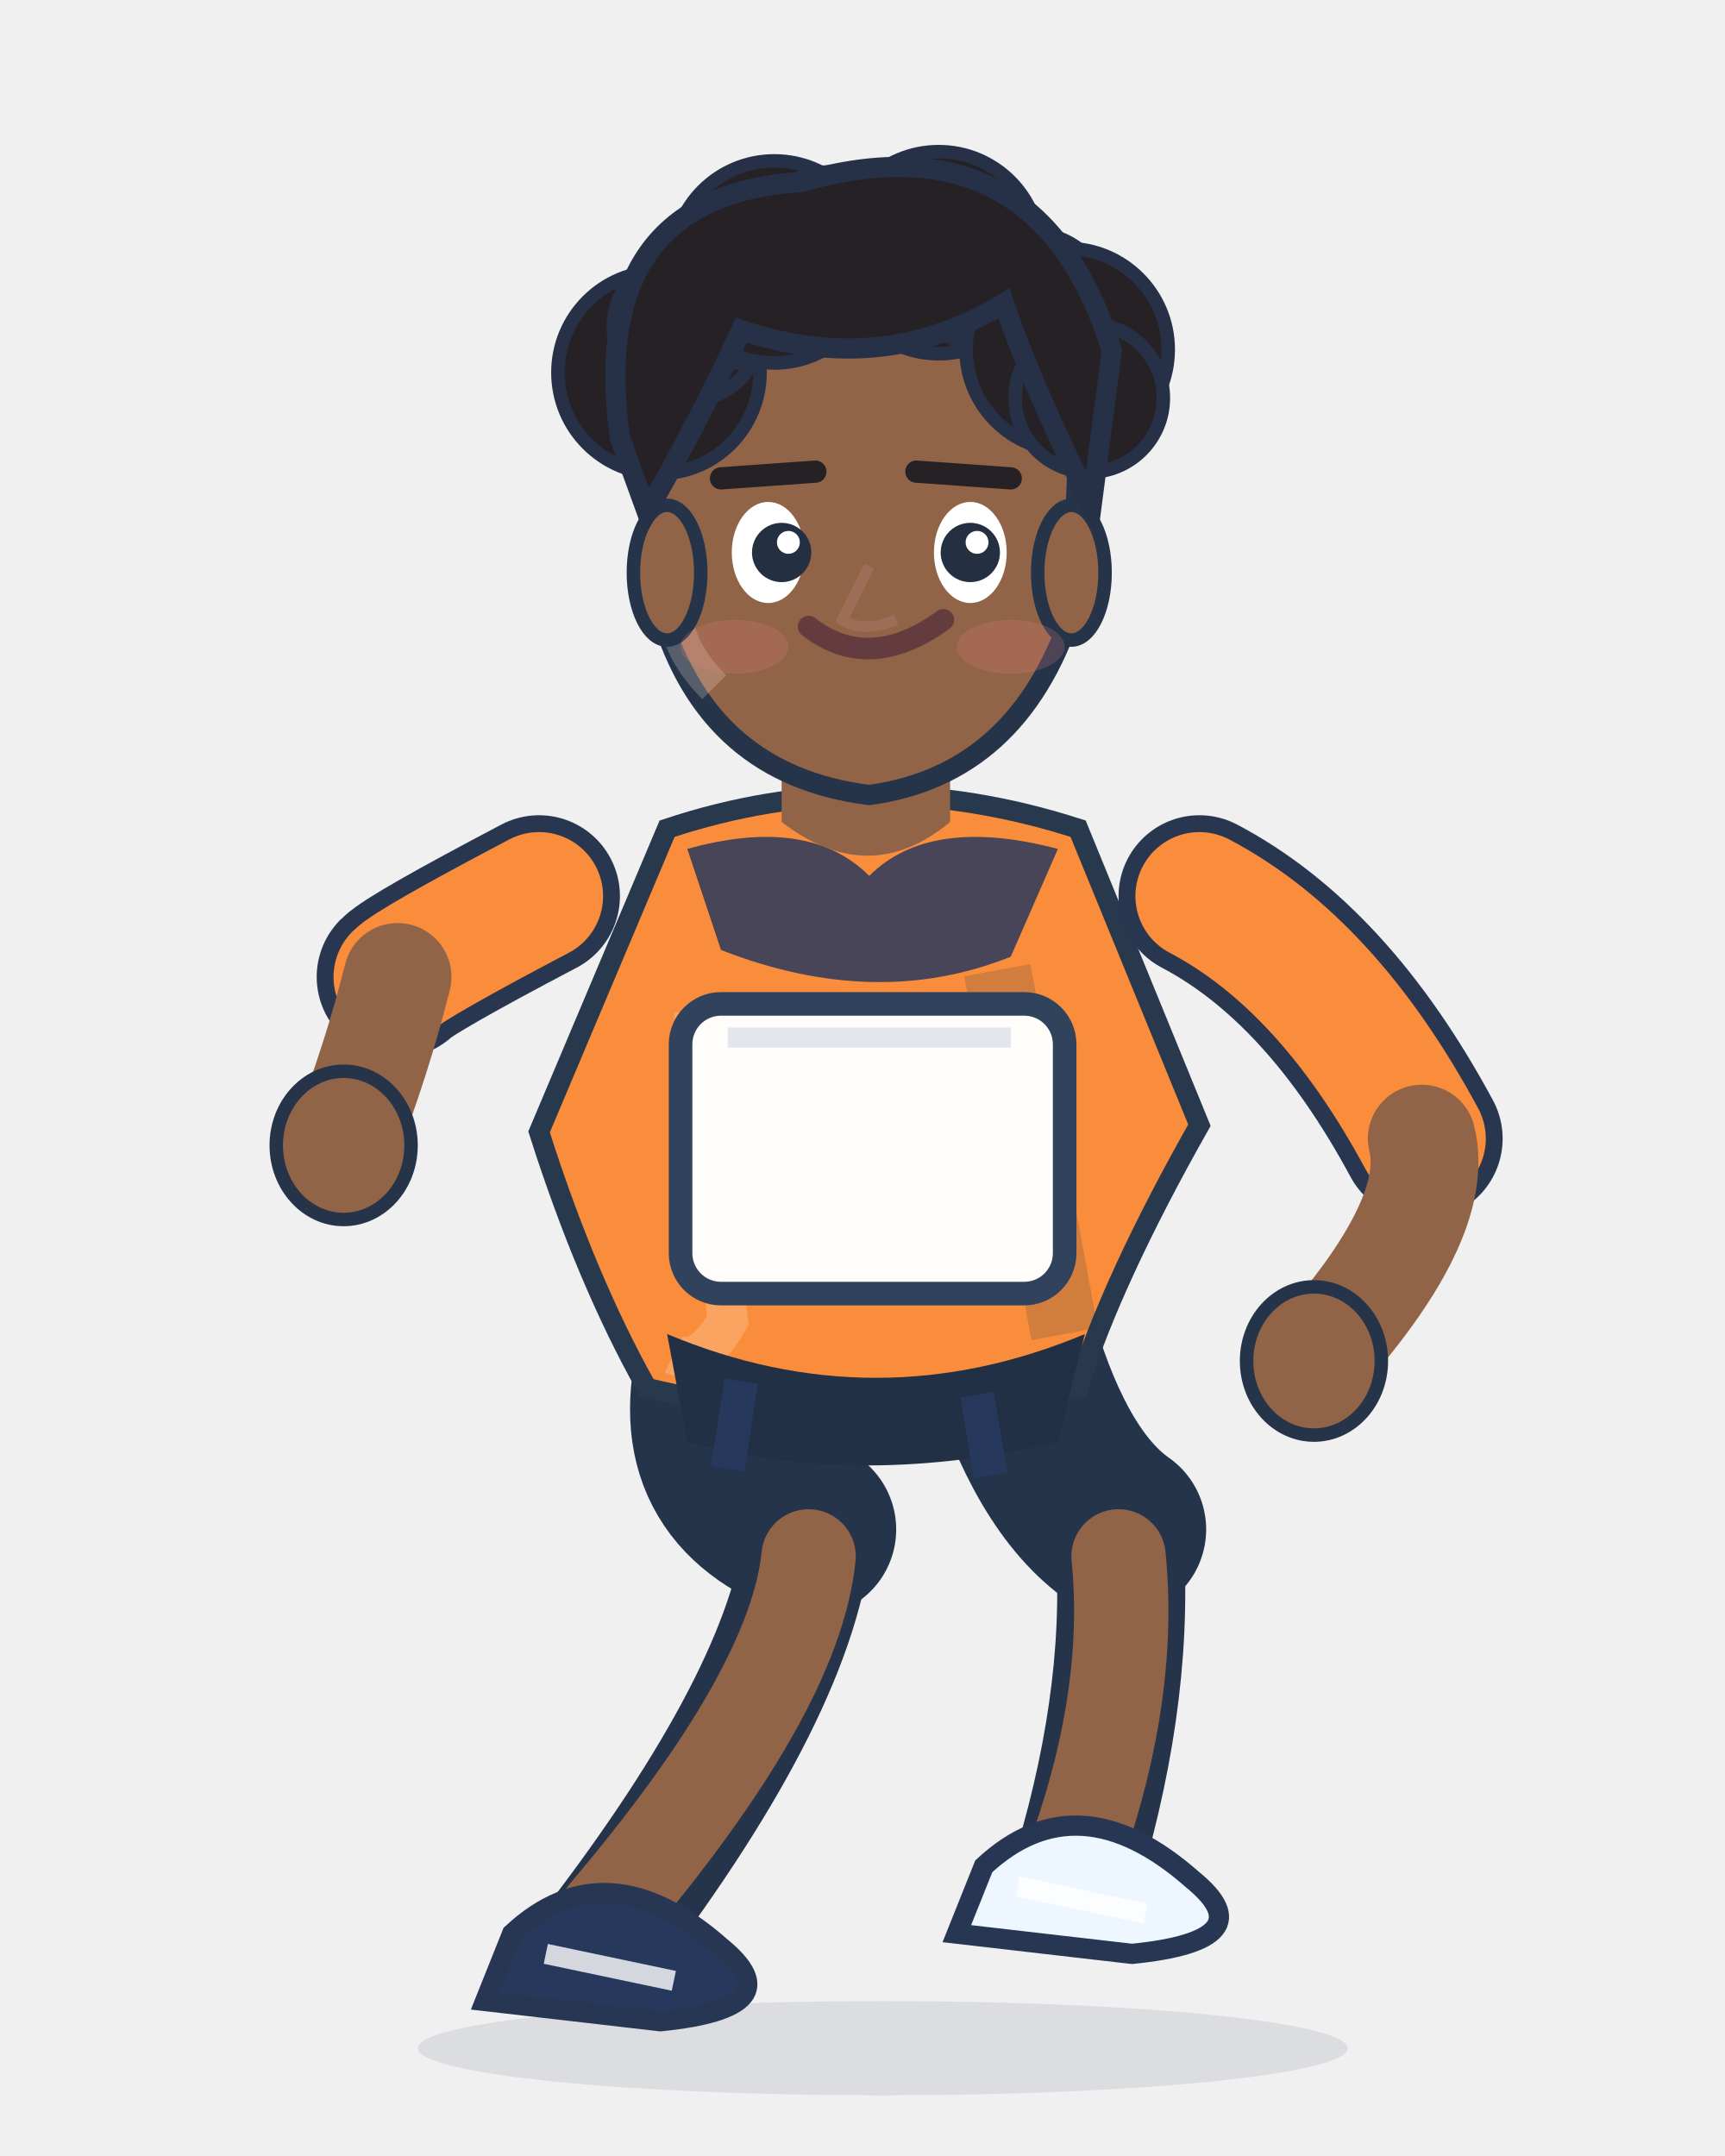
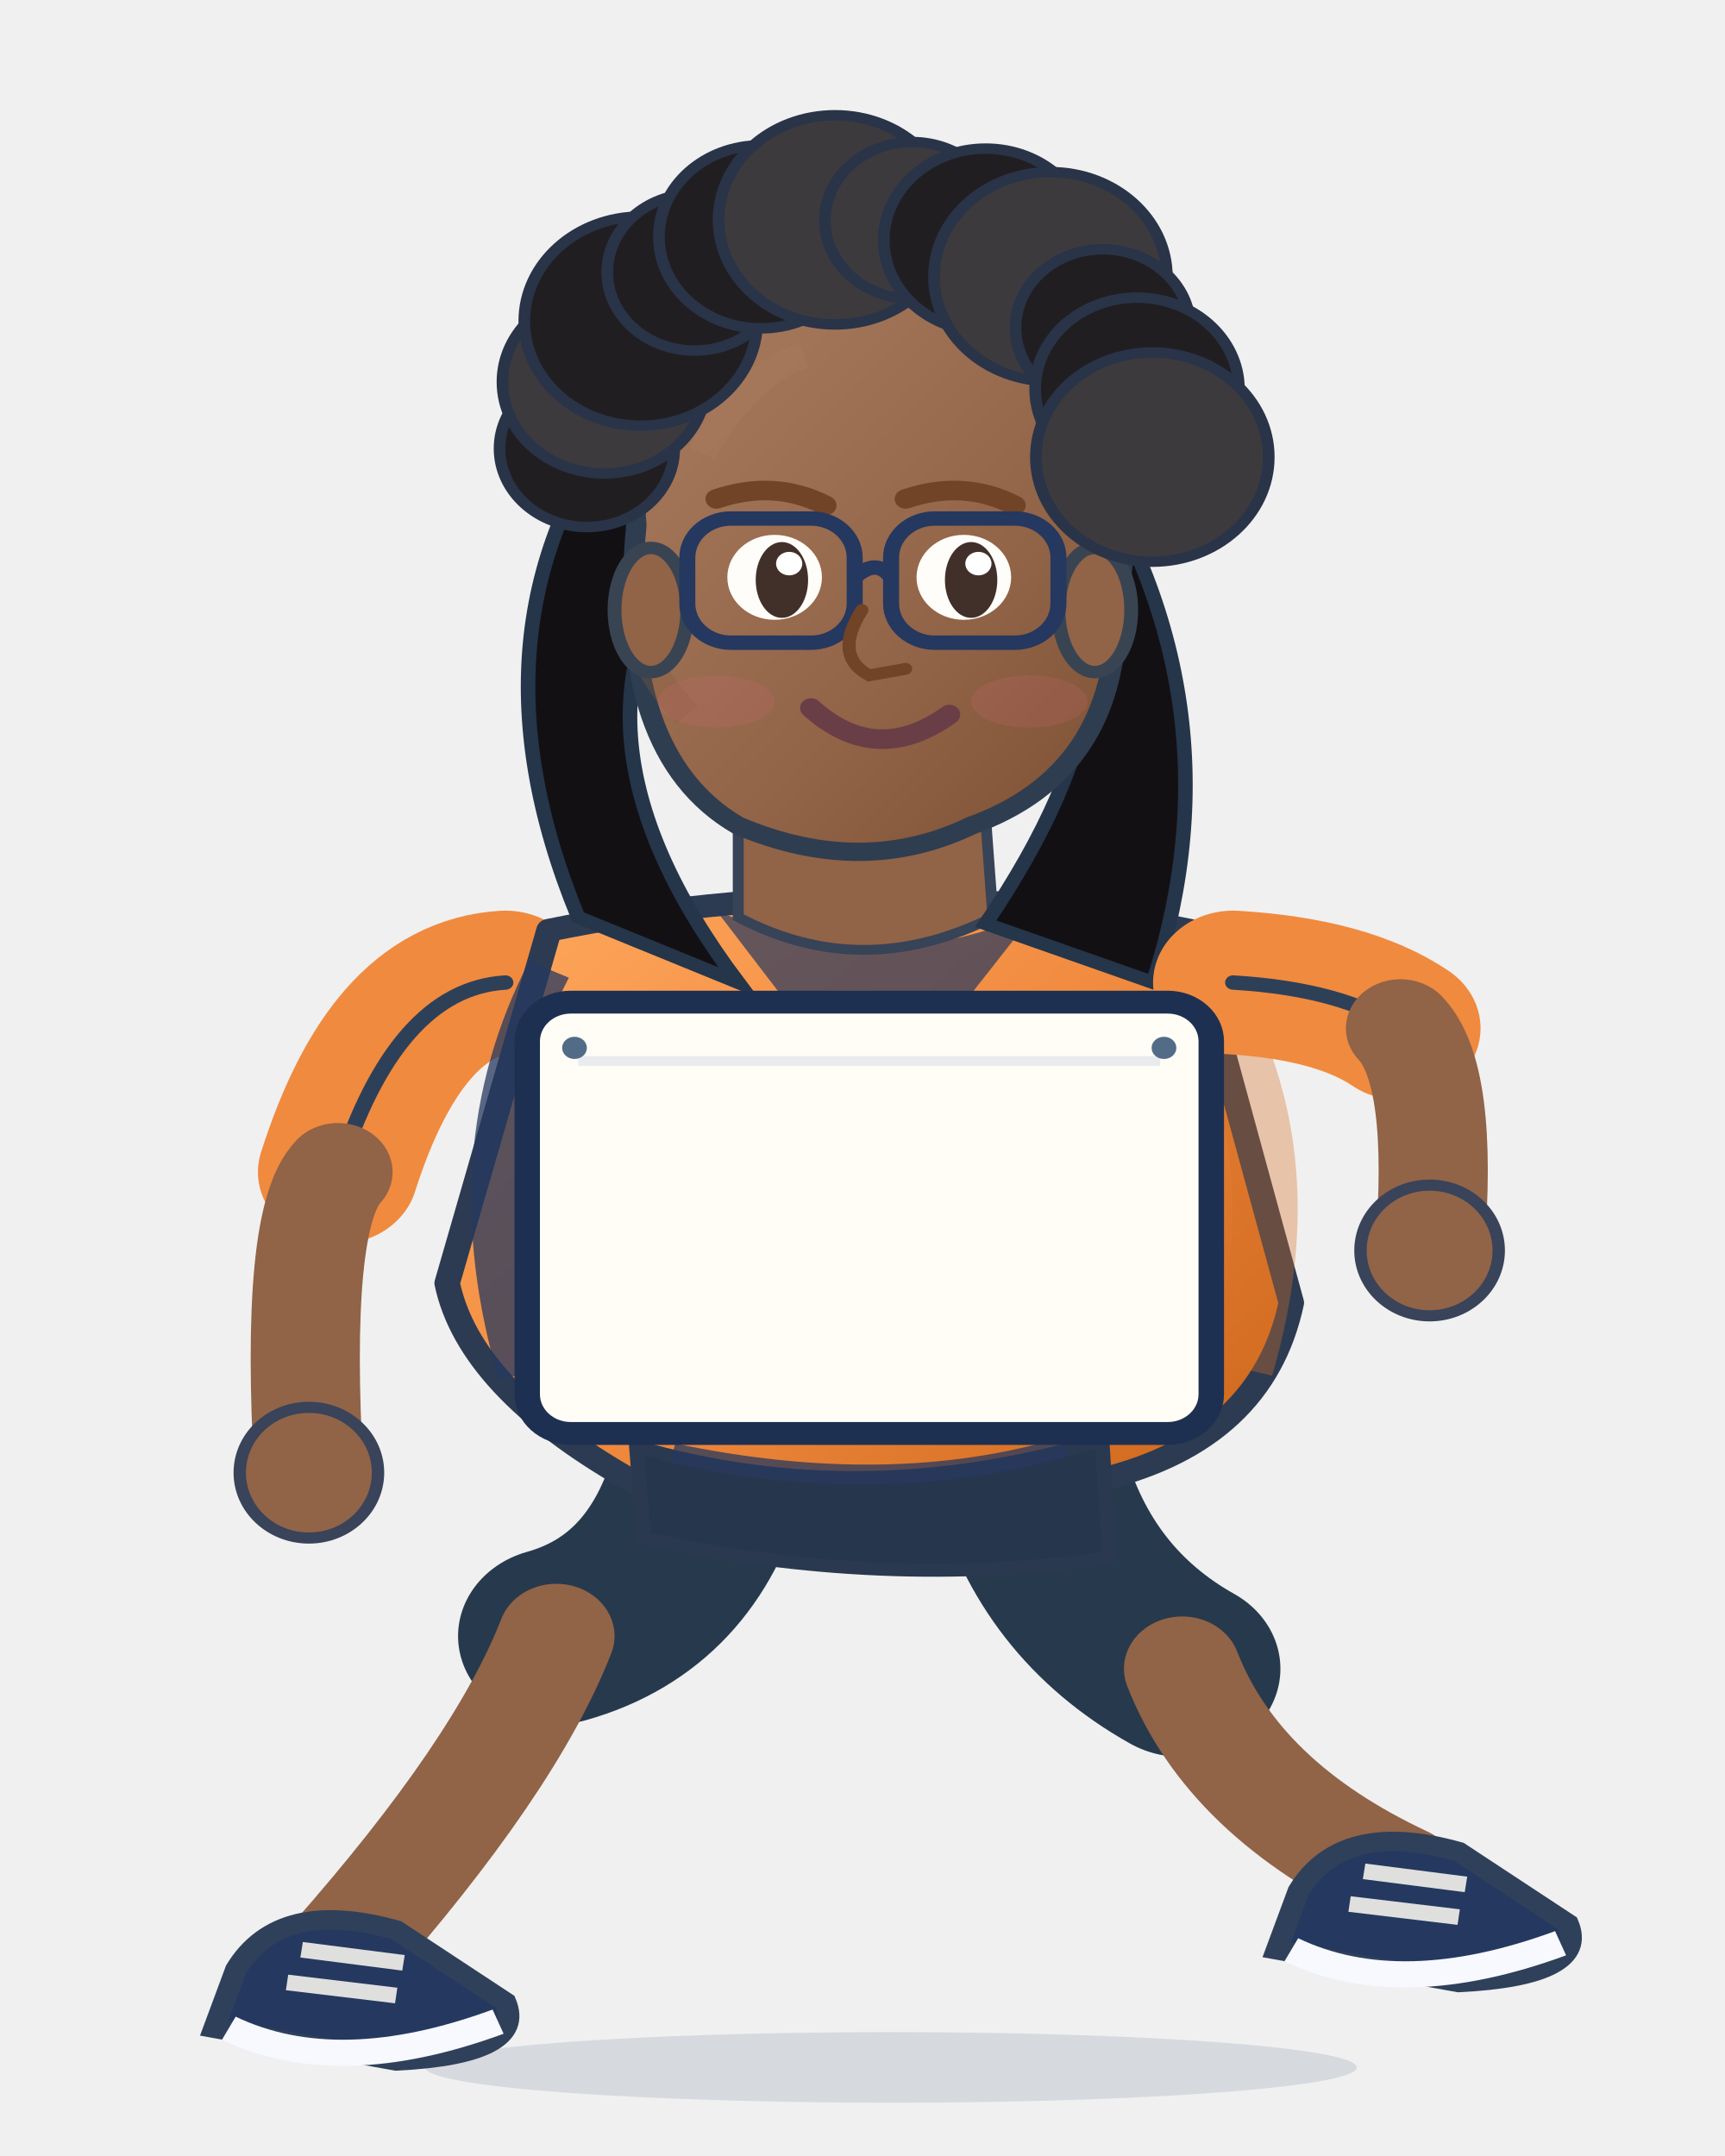
- <svg xmlns="http://www.w3.org/2000/svg" width="256" height="320" viewBox="0 0 256 320" role="img" aria-label="NL female run">
-   <g id="body_17_pose" transform="translate(0 1.102182119232618e-15)">
-     <ellipse cx="131" cy="304" rx="69" ry="7" fill="#26385c" opacity=".10" />
+ <svg xmlns="http://www.w3.org/2000/svg" width="256" height="320" viewBox="0 0 256 320" role="img" aria-label="SnackDash original adult runner body_17 run">
+   <defs>
+     <linearGradient id="skin_16" x1="0" y1="0" x2=".9" y2="1">
+       <stop offset="0" stop-color="#a97b5f" />
+       <stop offset=".65" stop-color="#916347" />
+       <stop offset="1" stop-color="#7f5135" />
+     </linearGradient>
+     <linearGradient id="shirt_16" x1="0" y1="0" x2=".94" y2=".8">
+       <stop offset="0" stop-color="#ffa95e" />
+       <stop offset=".56" stop-color="#F08A3F" />
+       <stop offset="1" stop-color="#d26c21" />
+     </linearGradient>
+   </defs>
+   <g id="character_anchor" transform="translate(129 302) scale(1.08 0.97) translate(-129 -302)">
+     <ellipse cx="132" cy="307" rx="64" ry="5.4" fill="#273F61" opacity=".13" />
    <g id="legs">
      <g id="leg_left">
-         <path d="M108 200 Q102 220 120 227" stroke="#24344a" stroke-width="26" stroke-linecap="round" fill="none" />
-         <path d="M120 227 Q118 250 90 287" stroke="#25334b" stroke-width="19" stroke-linecap="round" fill="none" />
-         <path d="M120 231 Q118 251 90 284" stroke="#916347" stroke-width="14" stroke-linecap="round" fill="none" />
-         <path d="M76 287 Q90 274 107 289 Q118 298 98 300 L72 297Z" fill="#26385c" stroke="#273753" stroke-width="3" />
-         <path d="M81 290 L100 294" stroke="#ffffff" stroke-width="3" opacity=".8" />
+         <path d="M107 216 Q102 236 86 241" stroke="#27394D" stroke-width="27" stroke-linecap="round" fill="none" />
+         <path d="M86 241 Q79 261 56 290" stroke="#916347" stroke-width="16" stroke-linecap="round" fill="none" />
+         <g>
+           <path d="M42 292 Q48 281 64 286 L79 297 Q82 305 64 306 L39 301Z" fill="#25385F" stroke="#2F405A" stroke-width="3" />
+           <path d="M41 301 Q56 309 78 300" stroke="#F7F9FF" stroke-width="4" fill="none" />
+           <path d="M49 294 L64 296 M51 289 L65 291" stroke="#FFFDF4" stroke-width="2.4" opacity=".85" />
+         </g>
      </g>
      <g id="leg_right">
-         <path d="M150 200 Q156 220 166 227" stroke="#24344a" stroke-width="26" stroke-linecap="round" fill="none" />
-         <path d="M166 227 Q168 250 160 277" stroke="#25334b" stroke-width="19" stroke-linecap="round" fill="none" />
-         <path d="M166 231 Q168 251 160 274" stroke="#916347" stroke-width="14" stroke-linecap="round" fill="none" />
-         <path d="M146 277 Q160 264 177 279 Q188 288 168 290 L142 287Z" fill="#eef7ff" stroke="#273753" stroke-width="3" />
-         <path d="M151 280 L170 284" stroke="#ffffff" stroke-width="3" opacity=".8" />
+         <path d="M151 216 Q156 236 172 246" stroke="#27394D" stroke-width="27" stroke-linecap="round" fill="none" />
+         <path d="M172 246 Q179 266 202 278" stroke="#916347" stroke-width="16" stroke-linecap="round" fill="none" />
+         <g>
+           <path d="M188 280 Q194 269 210 274 L225 285 Q228 293 210 294 L185 289Z" fill="#25385F" stroke="#2F405A" stroke-width="3" />
+           <path d="M187 289 Q202 297 224 288" stroke="#F7F9FF" stroke-width="4" fill="none" />
+           <path d="M195 282 L210 284 M197 277 L211 279" stroke="#FFFDF4" stroke-width="2.4" opacity=".85" />
+         </g>
      </g>
    </g>
    <g id="arm_left">
-       <path d="M80 133 Q61 143 59 145" fill="none" stroke="#28364f" stroke-width="24" stroke-linecap="round" />
-       <path d="M80 133 Q61 143 59 145" fill="none" stroke="#fa8d3b" stroke-width="19" stroke-linecap="round" />
-       <path d="M59 145 Q56 157 51 170" stroke="#916347" stroke-width="16" stroke-linecap="round" fill="none" />
-       <ellipse cx="51" cy="170" rx="10" ry="11" fill="#916347" stroke="#26344a" stroke-width="2" />
+       <path d="M79 141 Q64 142 56 170" stroke="#F08A3F" stroke-width="22" stroke-linecap="round" fill="none" />
+       <path d="M79 141 Q64 142 56 170" stroke="#2E4057" stroke-width="2.2" stroke-linecap="round" fill="none" />
+       <path d="M56 170 Q50 177 52 216" stroke="#916347" stroke-width="15" stroke-linecap="round" fill="none" />
+       <ellipse cx="52" cy="216" rx="9.5" ry="10" fill="#916347" stroke="#394359" stroke-width="1.7" />
    </g>
    <g id="torso">
-       <path d="M99 123 Q129 113 160 123 L178 167 Q165 190 160 206 Q129 214 96 206 Q87 190 80 168Z" fill="#fa8d3b" stroke="#28394e" stroke-width="3" />
-       <path d="M102 126 Q120 121 129 130 Q138 121 157 126 L150 142 Q130 150 107 141Z" fill="#26385c" opacity=".84" />
-       <path d="M103 150 L108 196 Q104 203 100 201" stroke="#fff" stroke-opacity=".20" stroke-width="6" fill="none" />
-       <path d="M148 144 L158 198" stroke="#193451" stroke-opacity=".18" stroke-width="10" fill="none" />
-       <path d="M116 113 L116 122 Q129 132 141 122 L141 111Z" fill="#916347" />
-       <path d="M99 198 Q130 211 161 198 L157 214 Q128 221 102 214Z" fill="#223045" />
-       <path d="M110 205 L108 218 M145 207 L147 219" stroke="#26385c" stroke-width="5" />
+       <path d="M85 133 Q129 123 173 133 L187 190 Q183 211 161 217 Q129 231 96 217 Q74 203 71 187Z" fill="url(#shirt_16)" stroke="#2C3B52" stroke-width="3.5" stroke-linejoin="round" />
+       <path d="M85 139 Q72 167 81 201" stroke="#25385F" stroke-width="6" opacity=".75" fill="none" />
+       <path d="M174 140 Q189 166 180 200" stroke="#d77126" stroke-width="9" opacity=".35" fill="none" />
+       <path d="M108 130 L119 146 L140 147 L152 130 Q131 141 108 130Z" fill="#25385F" opacity=".7" />
+       <path d="M114 129 Q128 139 144 129" stroke="#2B3D50" stroke-width="3" fill="none" />
+       <path d="M97 212 Q128 222 161 211 L162 229 Q131 234 98 226Z" fill="#26364D" stroke="#2A394F" stroke-width="2" />
+       <path d="M102 213 Q132 220 156 212" stroke="#25385F" stroke-width="3" fill="none" opacity=".75" />
+       <path d="M111 116 L111 131 Q128 141 146 131 L145 116" fill="#916347" stroke="#374357" stroke-width="1.5" />
+     </g>
+     <g id="hair_back">
+       <path d="M97 51 Q72 85 89 131 L111 141 Q84 101 106 72 M156 56 Q181 96 168 141 L145 132 Q170 91 152 68Z" fill="#131014" stroke="#25354A" stroke-width="2" />
+     </g>
+     <g id="face">
+       <path d="M97 71 Q95 45 113 40 Q132 32 151 41 Q168 49 163 84 Q163 109 143 117 Q128 125 111 117 Q94 106 97 71Z" fill="url(#skin_16)" stroke="#2F3D50" stroke-width="2.8" />
+       <path d="M106 60 Q112 48 120 45" stroke="#a87a5e" stroke-width="4" opacity=".4" fill="none" />
+       <path d="M100 83 Q95 90 104 100" stroke="#885a3e" stroke-width="4" opacity=".3" fill="none" />
+       <ellipse cx="99" cy="84" rx="5" ry="9.5" fill="#916347" stroke="#394453" stroke-width="1.9" />
+       <ellipse cx="160" cy="84" rx="5" ry="9.5" fill="#916347" stroke="#394453" stroke-width="1.9" />
+       <path d="M108 67 Q116 64 123 68" fill="none" stroke="#714327" stroke-width="3" stroke-linecap="round" />
+       <ellipse cx="116" cy="79" rx="6.5" ry="6.5" fill="#FFFDF9" />
+       <ellipse cx="117" cy="79.4" rx="3.6" ry="5.8" fill="#413029" />
+       <circle cx="118" cy="76.9" r="1.8" fill="white" />
+       <path d="M134 67 Q142 64 149 68" fill="none" stroke="#714327" stroke-width="3" stroke-linecap="round" />
+       <ellipse cx="142" cy="79" rx="6.5" ry="6.5" fill="#FFFDF9" />
+       <ellipse cx="143" cy="79.4" rx="3.6" ry="5.8" fill="#413029" />
+       <circle cx="144" cy="76.9" r="1.8" fill="white" />
+       <g stroke="#25385F" stroke-width="2.2" fill="none">
+         <rect x="104" y="70" width="23" height="19" rx="6" />
+         <rect x="132" y="70" width="23" height="19" rx="6" />
+         <path d="M127 79 Q130 76 132 79" />
+       </g>
+       <path d="M128 84 Q124 91 129 94 L134 93" stroke="#714327" stroke-width="1.8" fill="none" stroke-linecap="round" />
+       <ellipse cx="108" cy="98" rx="8" ry="4" fill="#D56876" opacity=".18" />
+       <ellipse cx="151" cy="98" rx="8" ry="4" fill="#D56876" opacity=".18" />20s<path d="M121 99 Q130 108 140 100" fill="none" stroke="#693E46" stroke-width="3" stroke-linecap="round" />
+     </g>
+     <g id="hair" stroke-linecap="round">
+       <circle cx="90.2" cy="59.3" r="12" fill="#211E22" stroke="#293448" stroke-width="1.6" />
+       <circle cx="92.6" cy="49.1" r="14" fill="#3d3a3e" stroke="#293448" stroke-width="1.6" />
+       <circle cx="97.6" cy="39.8" r="16" fill="#211E22" stroke="#293448" stroke-width="1.6" />
+       <circle cx="105.0" cy="32.3" r="12" fill="#211E22" stroke="#293448" stroke-width="1.6" />
+       <circle cx="114.1" cy="26.9" r="14" fill="#211E22" stroke="#293448" stroke-width="1.6" />
+       <circle cx="124.3" cy="24.3" r="16" fill="#3d3a3e" stroke="#293448" stroke-width="1.6" />
+       <circle cx="134.9" cy="24.4" r="12" fill="#3d3a3e" stroke="#293448" stroke-width="1.6" />
+       <circle cx="145.0" cy="27.4" r="14" fill="#211E22" stroke="#293448" stroke-width="1.6" />
+       <circle cx="153.9" cy="33.0" r="16" fill="#3d3a3e" stroke="#293448" stroke-width="1.6" />
+       <circle cx="161.1" cy="40.8" r="12" fill="#211E22" stroke="#293448" stroke-width="1.6" />
+       <circle cx="165.8" cy="50.2" r="14" fill="#211E22" stroke="#293448" stroke-width="1.6" />
+       <circle cx="167.9" cy="60.6" r="16" fill="#3d3a3e" stroke="#293448" stroke-width="1.6" />
    </g>
    <g id="arm_right">
-       <path d="M178 133 Q197 143 211 169" fill="none" stroke="#28364f" stroke-width="24" stroke-linecap="round" />
-       <path d="M178 133 Q197 143 211 169" fill="none" stroke="#fa8d3b" stroke-width="19" stroke-linecap="round" />
-       <path d="M211 169 Q214 181 195 202" stroke="#916347" stroke-width="16" stroke-linecap="round" fill="none" />
-       <ellipse cx="195" cy="202" rx="10" ry="11" fill="#916347" stroke="#26344a" stroke-width="2" />
+       <path d="M179 141 Q194 142 202 148" stroke="#F08A3F" stroke-width="22" stroke-linecap="round" fill="none" />
+       <path d="M179 141 Q194 142 202 148" stroke="#2E4057" stroke-width="2.2" stroke-linecap="round" fill="none" />
+       <path d="M202 148 Q208 155 206 182" stroke="#916347" stroke-width="15" stroke-linecap="round" fill="none" />
+       <ellipse cx="206" cy="182" rx="9.5" ry="10" fill="#916347" stroke="#394359" stroke-width="1.7" />
    </g>
-     <g id="face">
-       <path d="M97 67 Q99 42 128 40 Q155 41 160 67 L159 91 Q151 115 129 118 Q105 115 98 91Z" fill="#916347" stroke="#26344a" stroke-width="3" />
-       <path d="M102 83 Q97 93 106 102" stroke="#fff1dd" stroke-width="5" opacity=".22" fill="none" />
-       <ellipse cx="99" cy="85" rx="5" ry="10" fill="#916347" stroke="#26344a" stroke-width="2" />
-       <ellipse cx="159" cy="85" rx="5" ry="10" fill="#916347" stroke="#26344a" stroke-width="2" />
-       <path d="M107 71 L121 70 M136 70 L150 71" fill="none" stroke="#262125" stroke-width="3.3" stroke-linecap="round" />
-       <ellipse cx="114" cy="82" rx="5.4" ry="7.5" fill="#fff" />
-       <ellipse cx="144" cy="82" rx="5.4" ry="7.5" fill="#fff" />
-       <circle cx="116" cy="82" r="4.4" fill="#242f42" />
-       <circle cx="144" cy="82" r="4.4" fill="#242f42" />
-       <circle cx="117" cy="80.5" r="1.7" fill="#fff" />
-       <circle cx="145" cy="80.5" r="1.7" fill="#fff" />
-       <path d="M129 84 L125 92 Q128 94 133 92" stroke="#9d6d58" stroke-width="1.6" fill="none" />
-       <ellipse cx="109" cy="96" rx="8" ry="4" fill="#ee8382" opacity=".21" />
-       <ellipse cx="150" cy="96" rx="8" ry="4" fill="#ee8382" opacity=".21" />
-       <path d="M120 93 Q129 100 140 92" fill="none" stroke="#643b3f" stroke-width="3.2" stroke-linecap="round" />
+     <g id="bib_blank" data-bib-rect="82,144,94,66">
+       <rect id="bib_mask" x="82" y="144" width="94" height="66" rx="6" fill="#FFFDF6" stroke="#1E3051" stroke-width="3.5" />
+       <path d="M89 153 H169" stroke="#D9DFE9" stroke-width="1.5" opacity=".58" />
+       <circle cx="88.5" cy="151" r="1.7" fill="#526C88" />
+       <circle cx="169.5" cy="151" r="1.7" fill="#526C88" />
    </g>
-     <g id="hair">
-       <circle cx="97.796" cy="55.291" r="15" fill="#262125" stroke="#263047" stroke-width="2" />
-       <circle cx="102.004" cy="48.546" r="11" fill="#262125" stroke="#263047" stroke-width="2" />
-       <circle cx="107.825" cy="42.963" r="11" fill="#262125" stroke="#263047" stroke-width="2" />
-       <circle cx="114.911" cy="38.877" r="15" fill="#262125" stroke="#263047" stroke-width="2" />
-       <circle cx="122.839" cy="36.53" r="11" fill="#262125" stroke="#263047" stroke-width="2" />
-       <circle cx="131.135" cy="36.063" r="11" fill="#262125" stroke="#263047" stroke-width="2" />
-       <circle cx="139.303" cy="37.505" r="15" fill="#262125" stroke="#263047" stroke-width="2" />
-       <circle cx="146.856" cy="40.768" r="11" fill="#262125" stroke="#263047" stroke-width="2" />
-       <circle cx="153.342" cy="45.659" r="11" fill="#262125" stroke="#263047" stroke-width="2" />
-       <circle cx="158.373" cy="51.884" r="15" fill="#262125" stroke="#263047" stroke-width="2" />
-       <circle cx="161.65" cy="59.072" r="11" fill="#262125" stroke="#263047" stroke-width="2" />
-       <path d="M92 65 Q87 29 119 27 Q154 17 165 52 L162 75 Q153 57 149 45 Q131 56 110 49 Q104 62 96 76Z" fill="#262125" stroke="#263047" stroke-width="3" />
-     </g>
-     <g id="bib_placeholder">
-       <rect x="101" y="149" width="57" height="43" rx="6" fill="#fffdf9" stroke="#31425c" stroke-width="3.5" />
-       <path d="M108 154 H150" stroke="#e3e7ed" stroke-width="3" />
-     </g>
+     <g id="accessories" />
  </g>
</svg>
